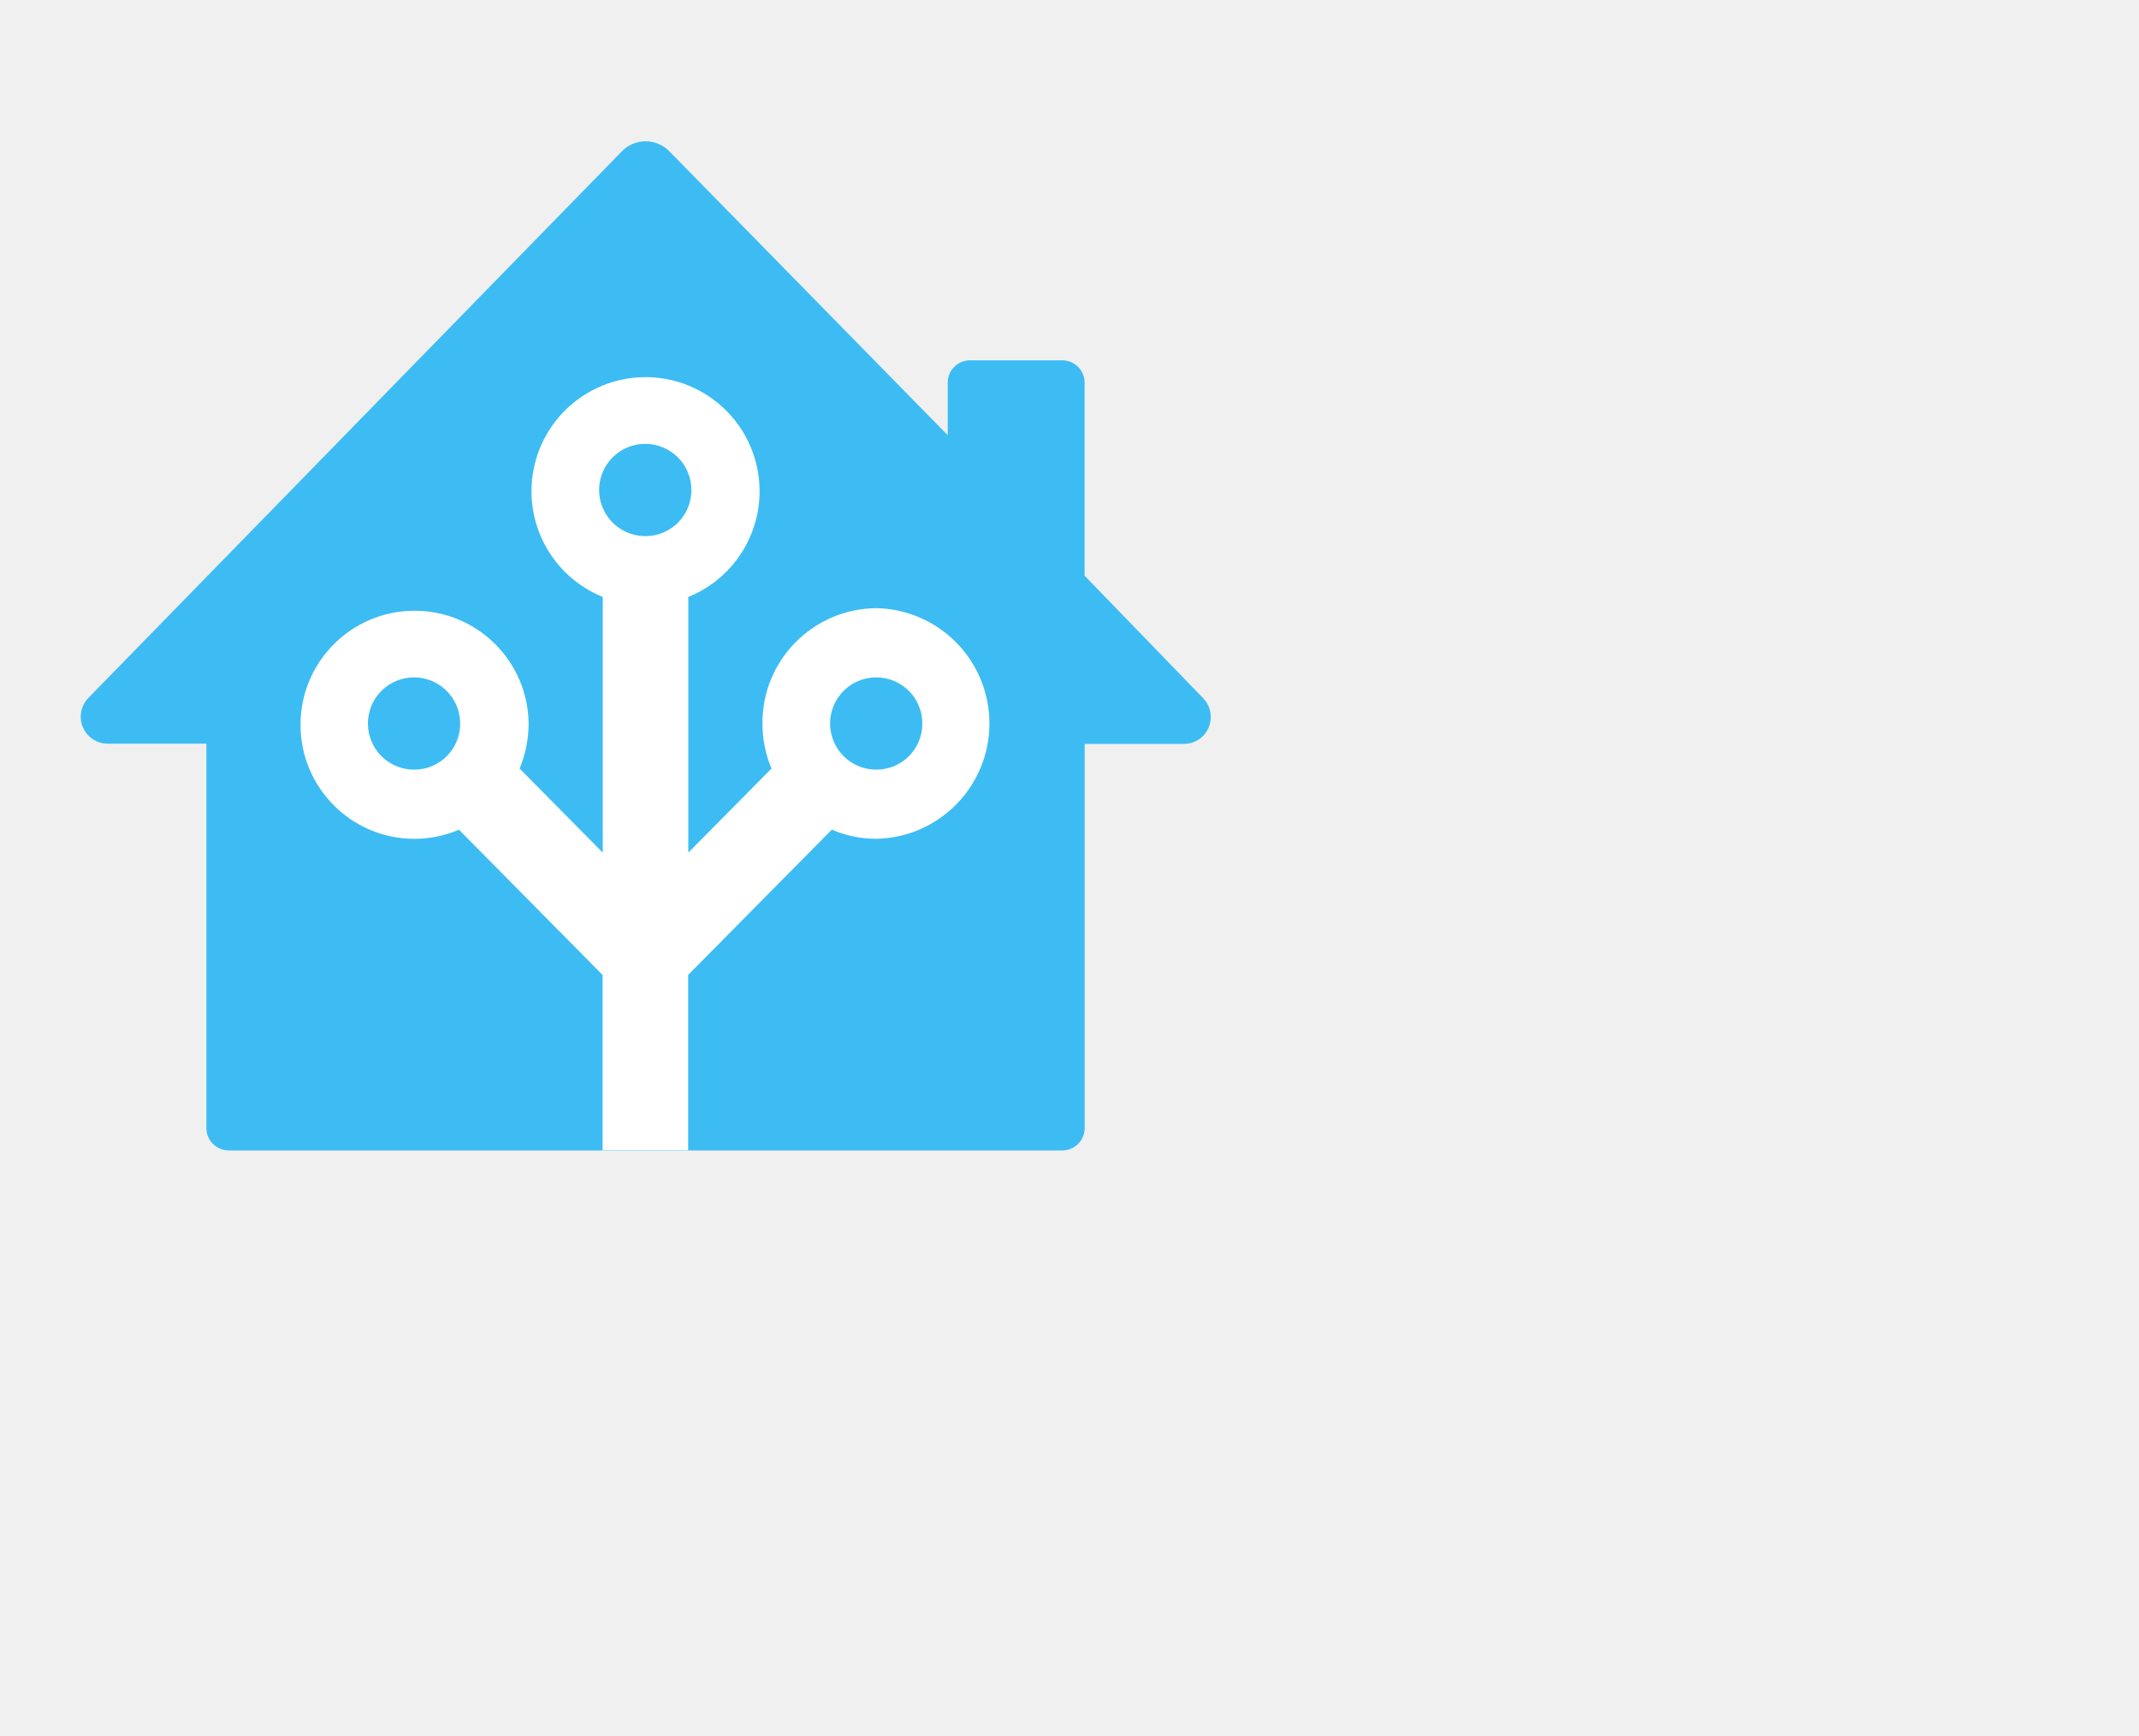
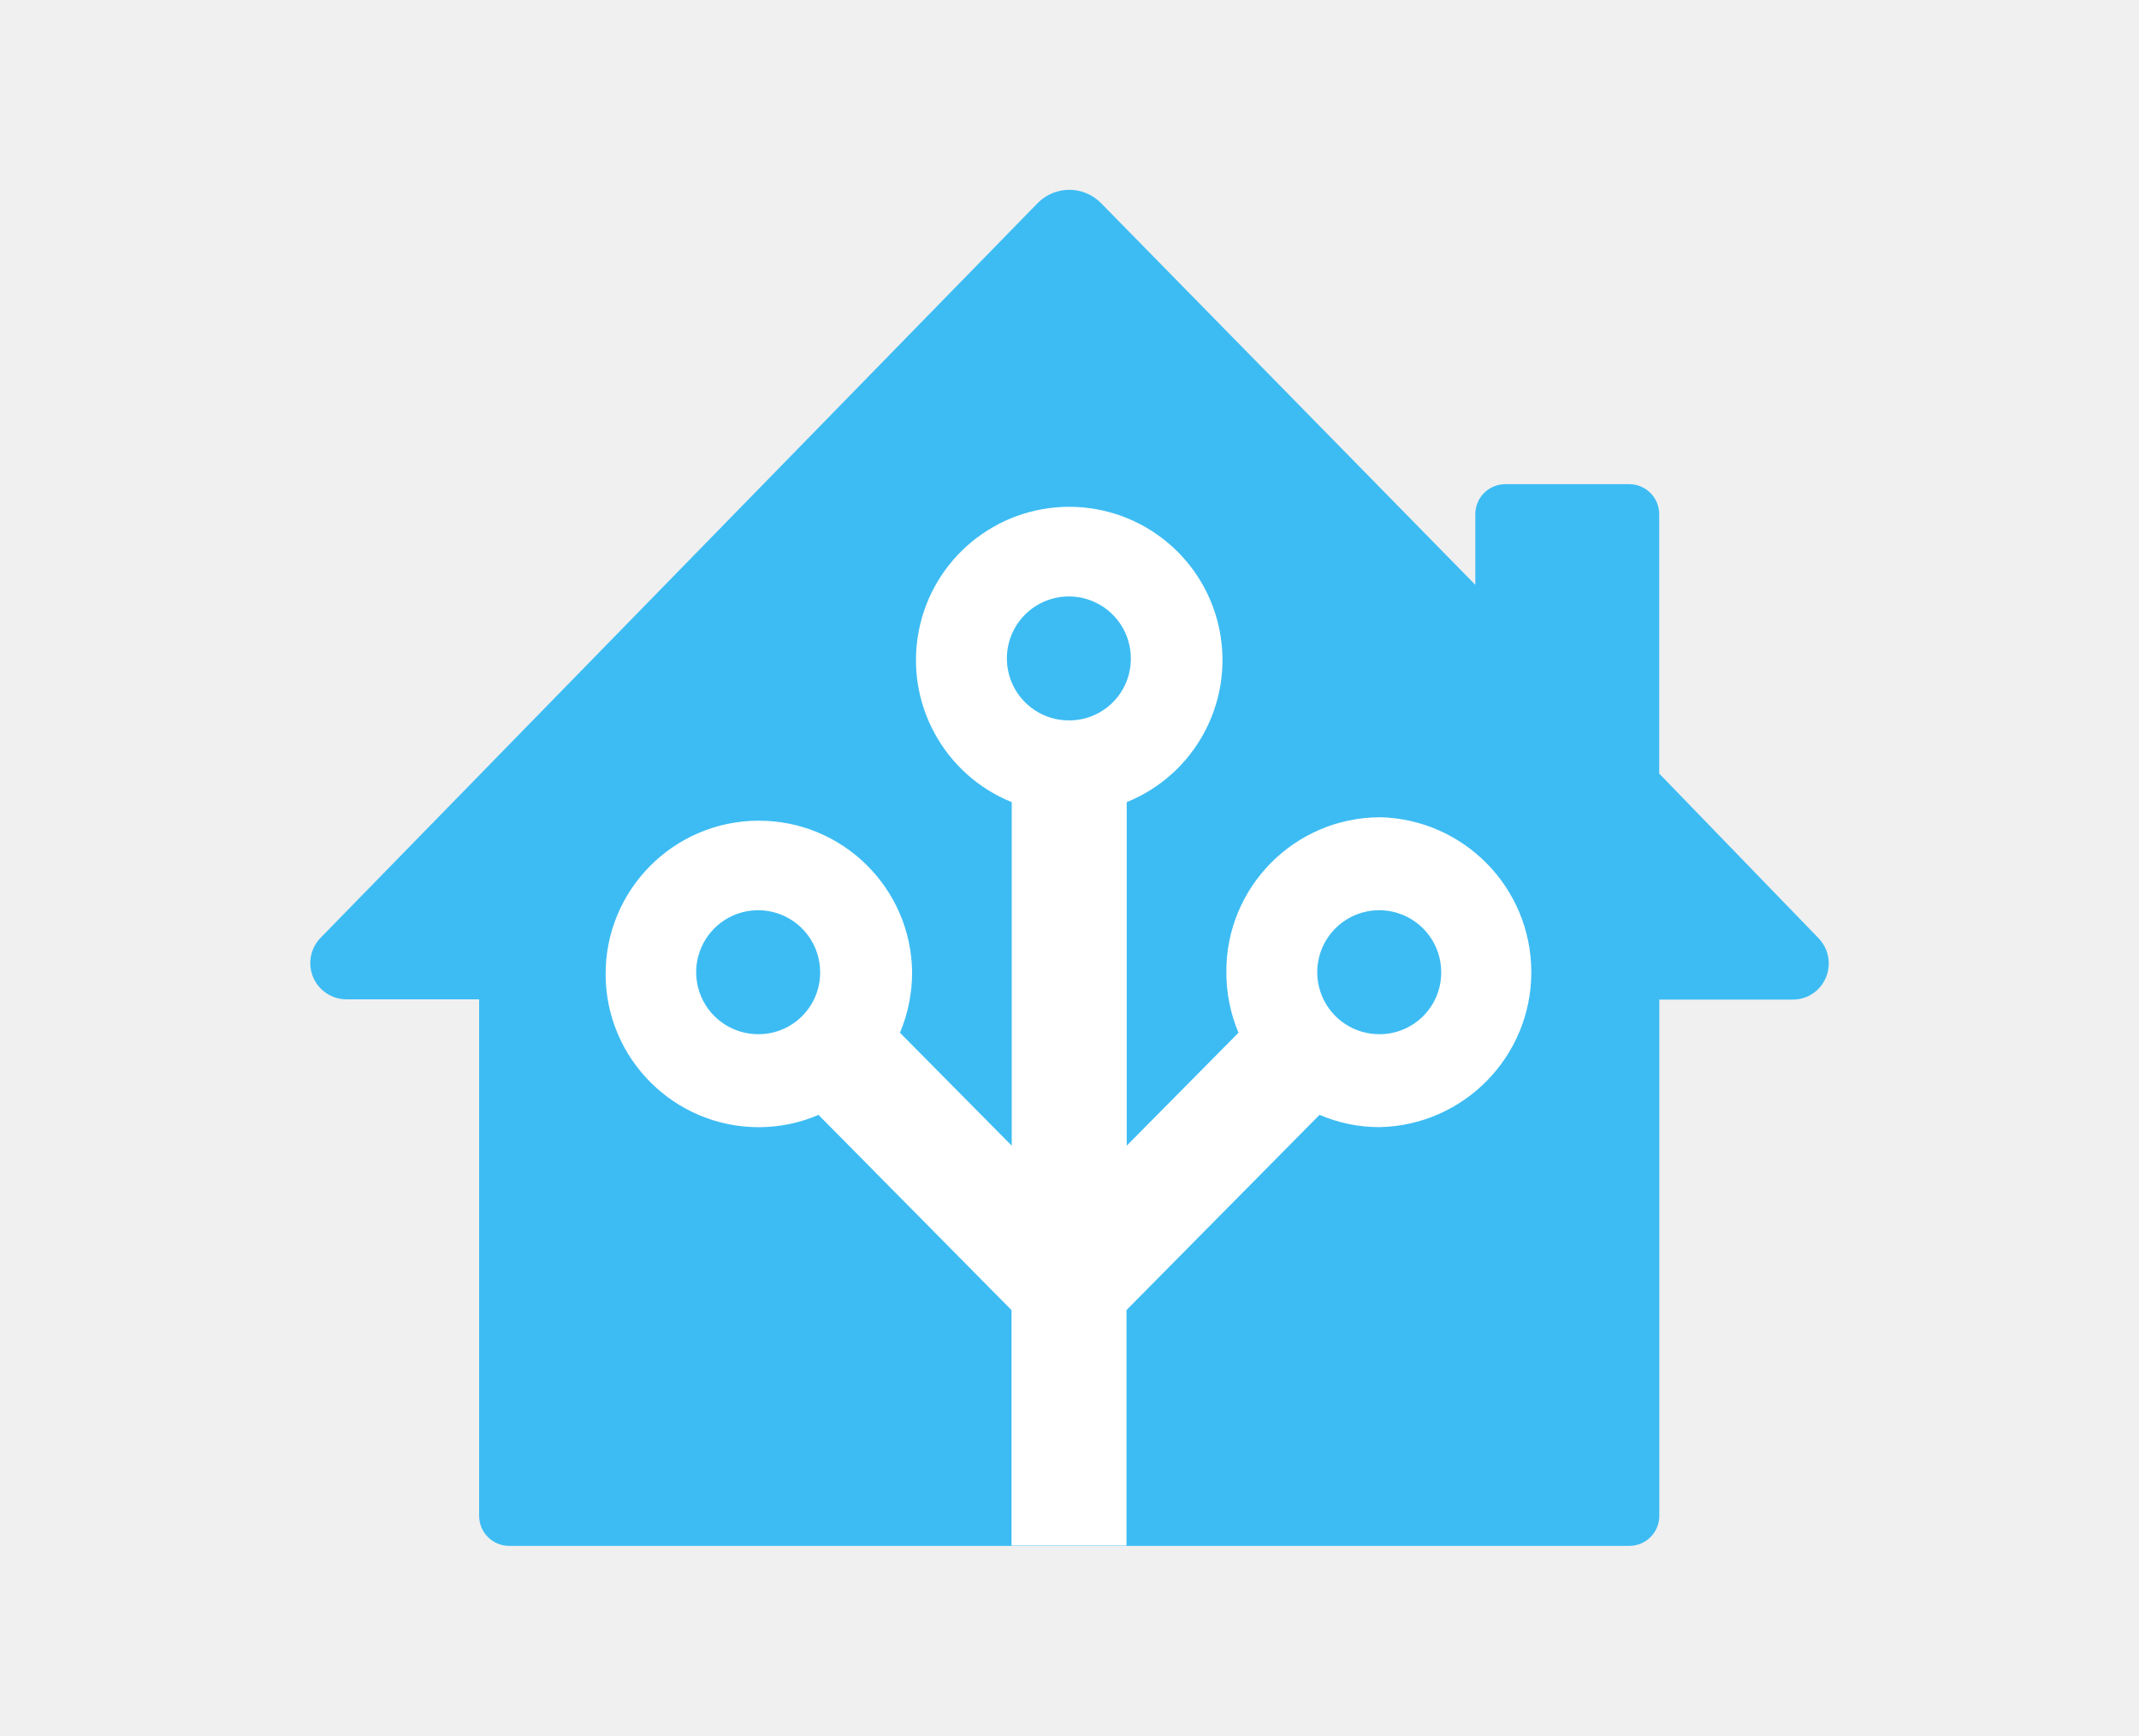
- <svg xmlns="http://www.w3.org/2000/svg" width="53" height="43" viewBox="0 0 53 43" fill="none">
+ <svg xmlns="http://www.w3.org/2000/svg" width="53" height="43" viewBox="0 0 32 32" fill="#000000">
  <g id="SVGRepo_bgCarrier" stroke-width="0" />
  <g id="SVGRepo_tracerCarrier" stroke-linecap="round" stroke-linejoin="round" />
  <g id="SVGRepo_iconCarrier">
    <path d="M5.114,27.944V18.427H2.66a.668.668,0,0,1-.47-1.134L15.41,3.748h0a.819.819,0,0,1,1.166-.008l.007.007,6.9,7.037v-1.3h0a.553.553,0,0,1,.55-.556h2.292a.553.553,0,0,1,.549.556v4.78L29.812,17.3h0a.671.671,0,0,1-.01.942.657.657,0,0,1-.462.19H26.876v9.517a.553.553,0,0,1-.549.556H5.664A.553.553,0,0,1,5.114,27.944Z" style="fill:#3dbcf3;fill-rule:evenodd" />
    <path d="M21.718,15.07a2.841,2.841,0,0,0-2.826,2.857,2.876,2.876,0,0,0,.224,1.116l-2.061,2.083V14.791a2.826,2.826,0,1,0-2.12,0v6.335l-2.061-2.083a2.876,2.876,0,0,0,.224-1.116,2.826,2.826,0,1,0-2.826,2.858,2.791,2.791,0,0,0,1.1-.227l3.559,3.6V28.5h2.12V24.157l3.56-3.6a2.782,2.782,0,0,0,1.1.227,2.858,2.858,0,0,0,0-5.715Zm-11.446,4a1.143,1.143,0,1,1,1.13-1.143A1.136,1.136,0,0,1,10.272,19.07ZM16,13.284a1.143,1.143,0,1,1,1.131-1.143A1.136,1.136,0,0,1,16,13.284Zm5.723,5.786a1.143,1.143,0,1,1,1.131-1.143A1.136,1.136,0,0,1,21.718,19.07Z" style="fill:#fff" />
  </g>
</svg>
